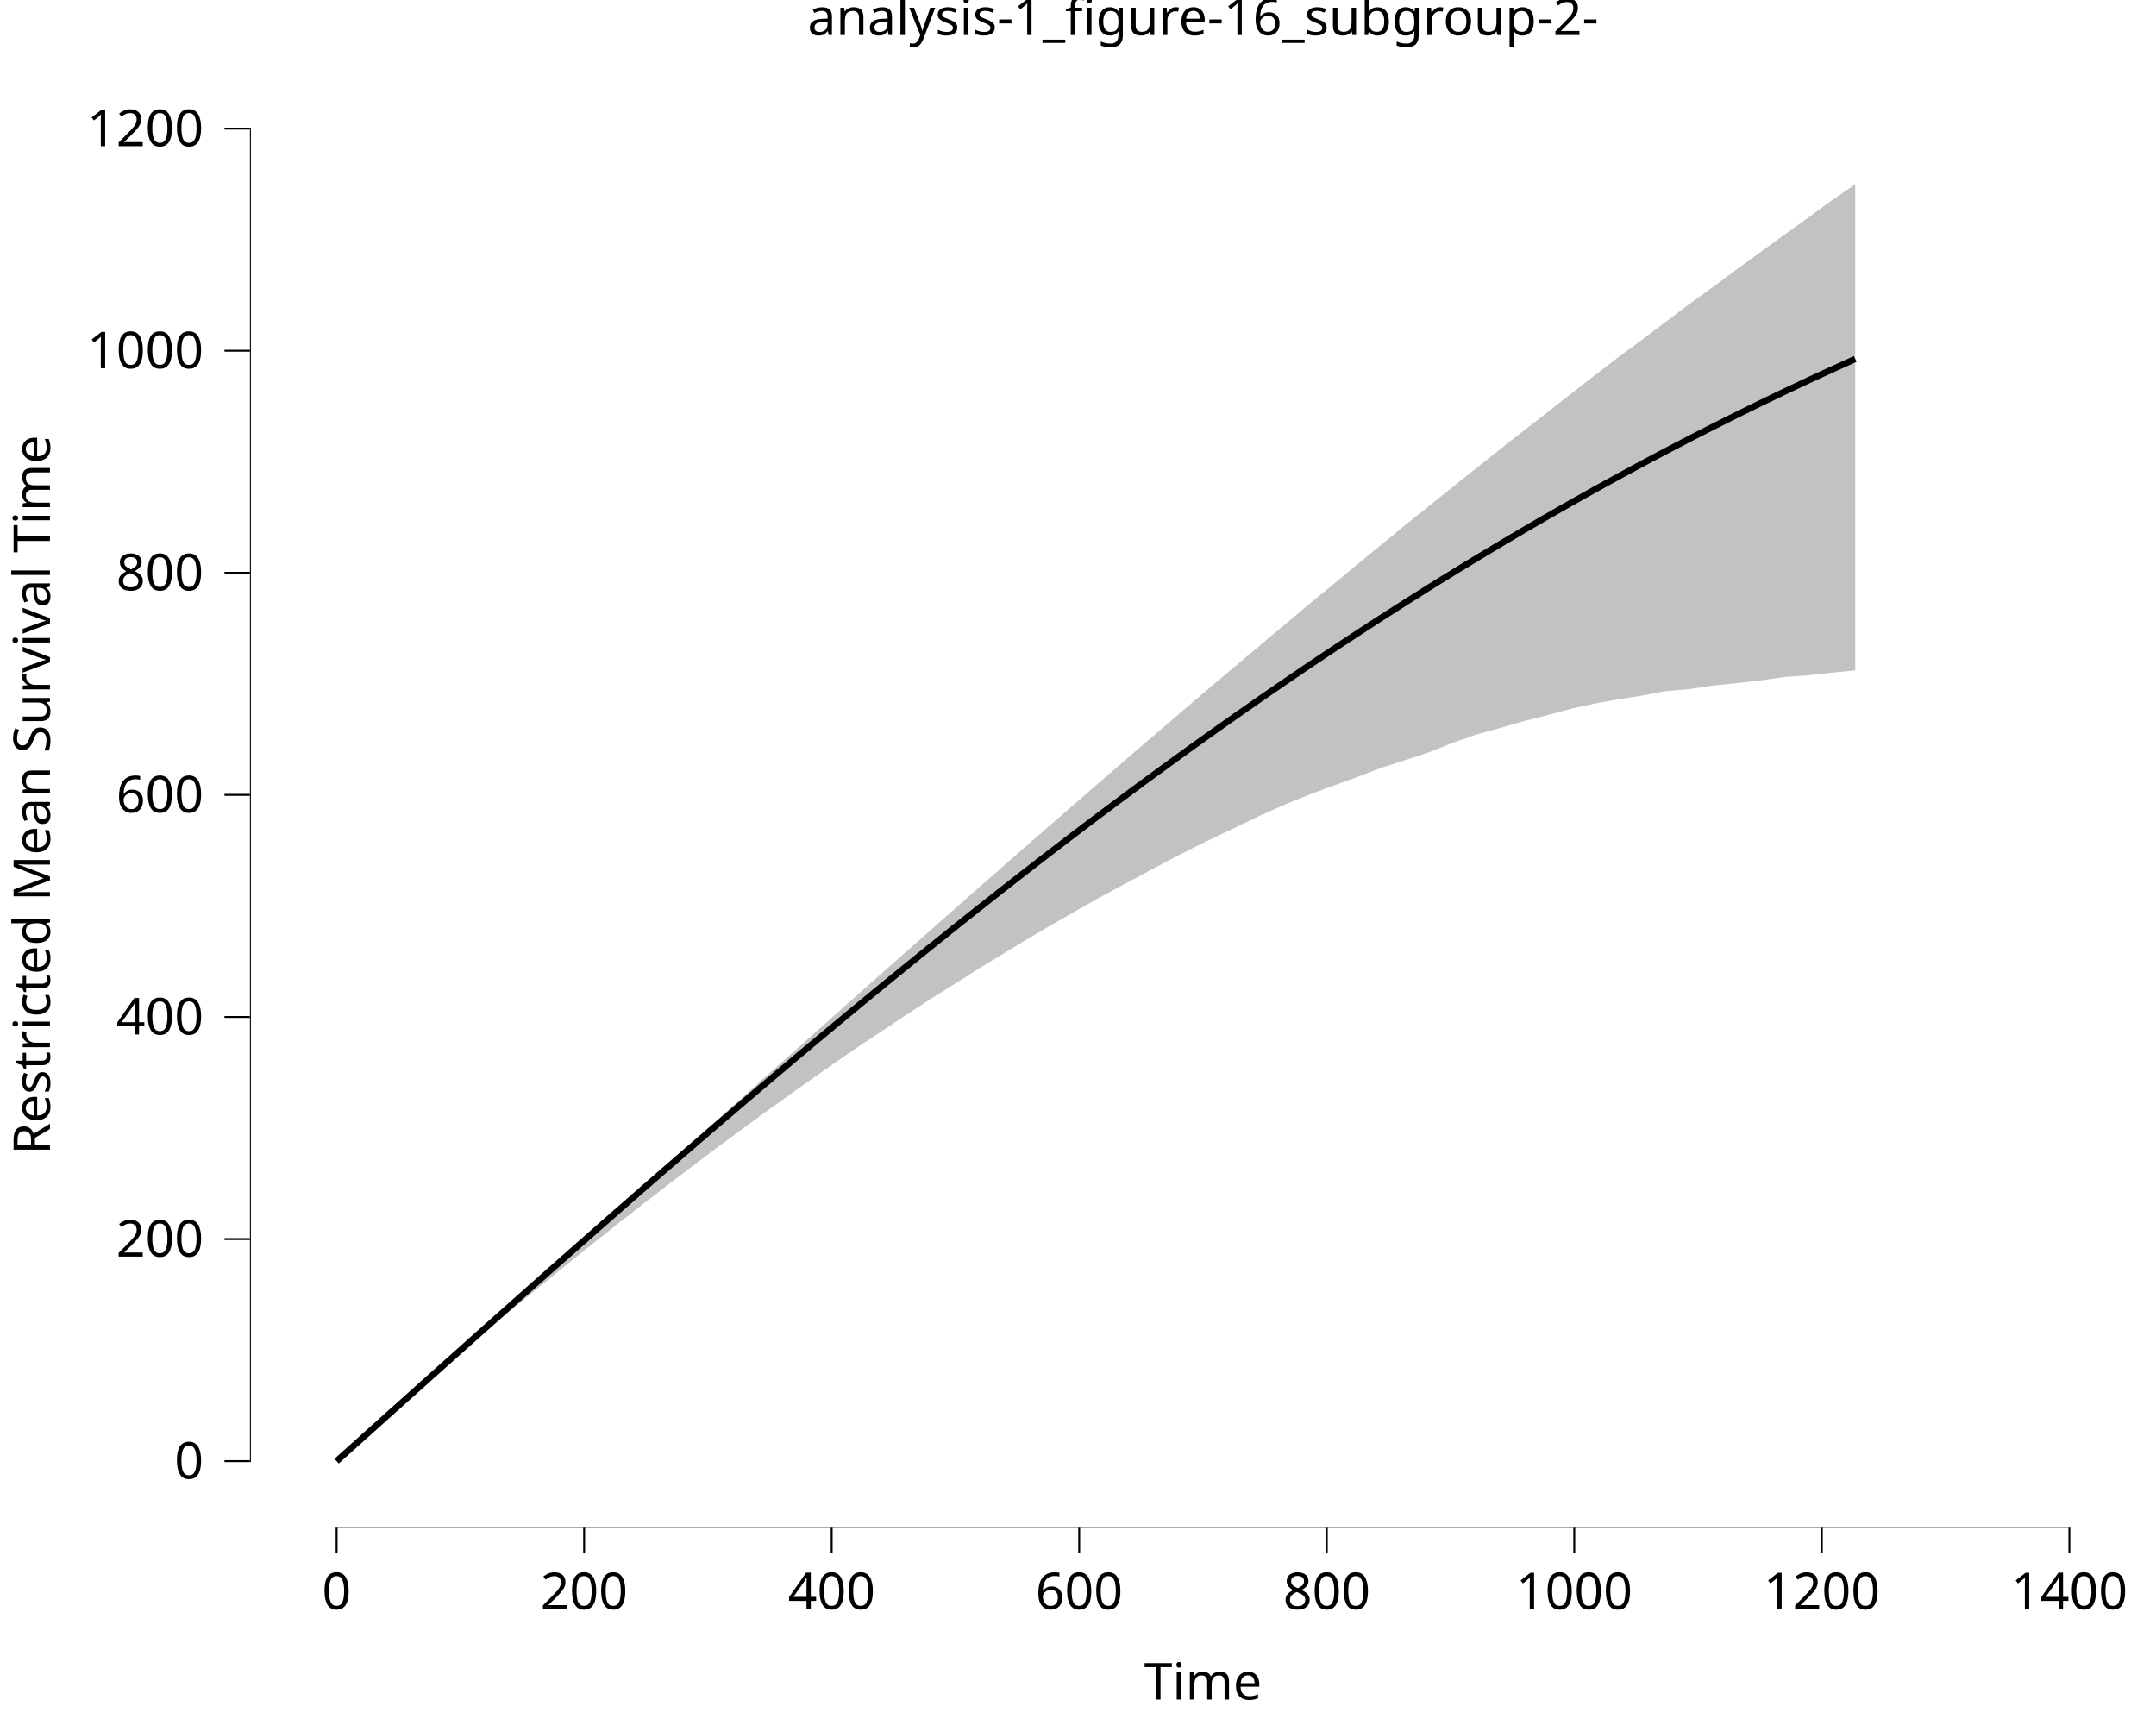
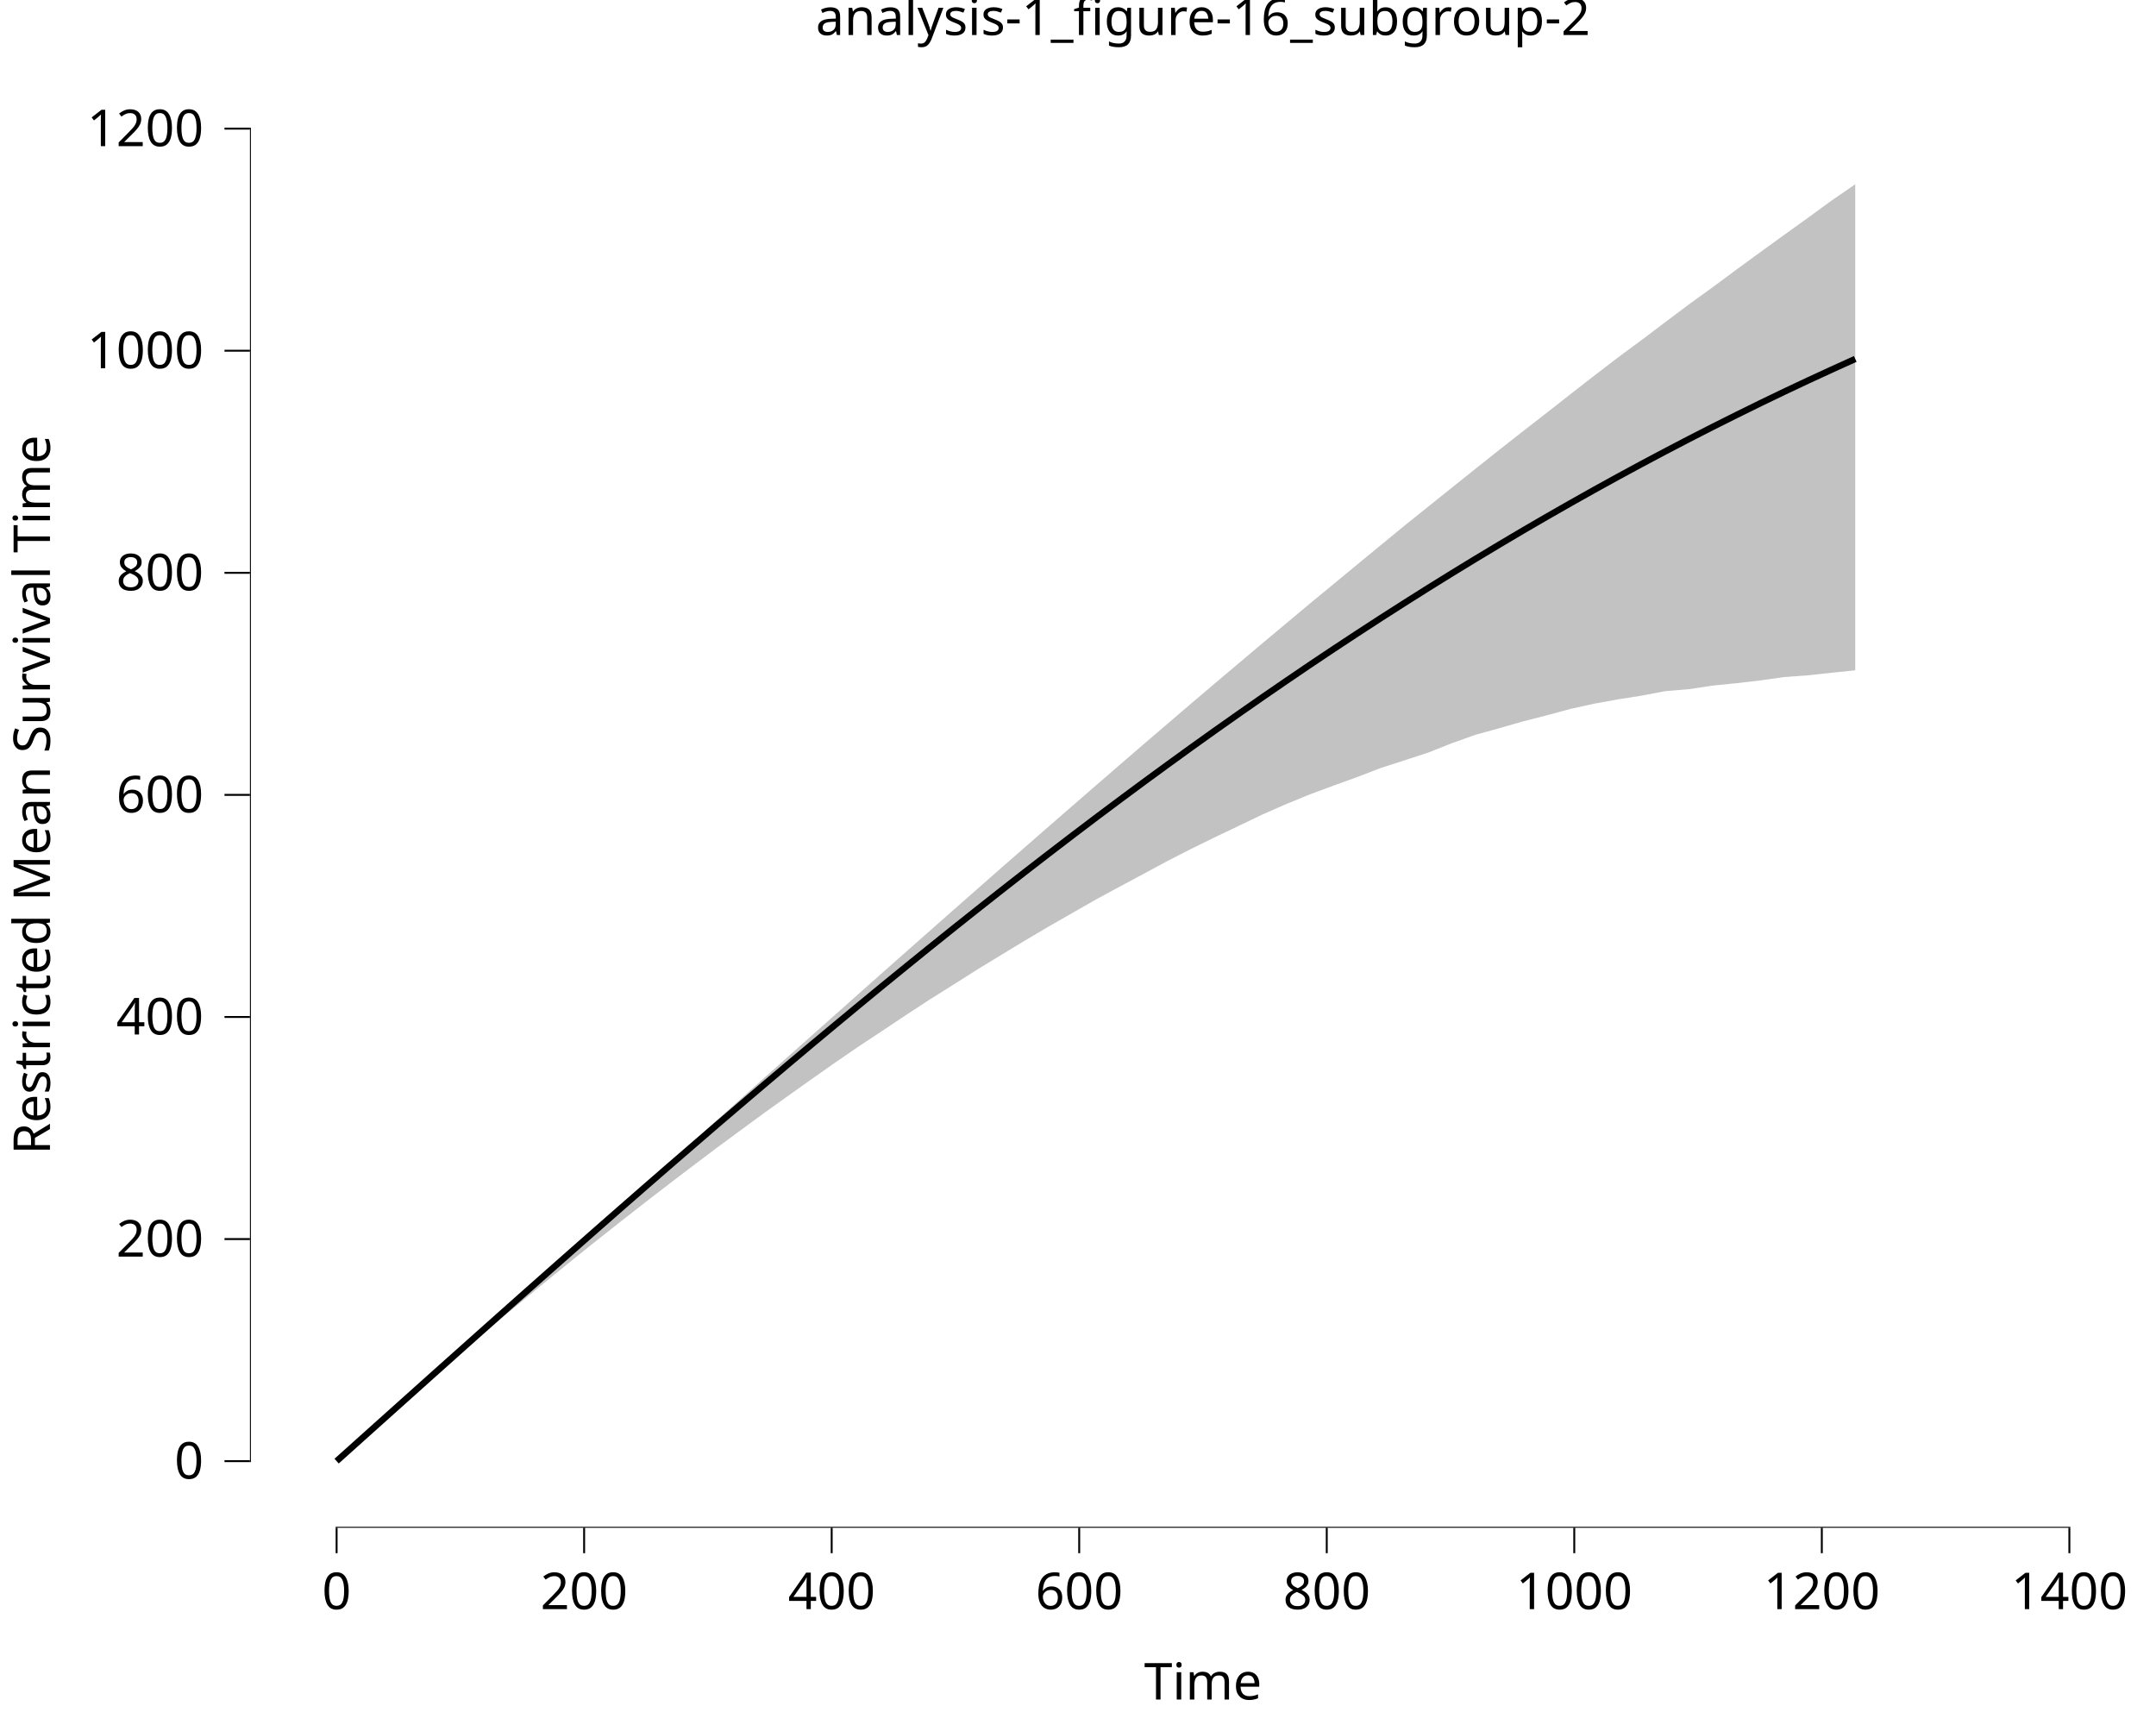
<svg xmlns="http://www.w3.org/2000/svg" class="svglite" data-engine-version="2.0" width="720.00pt" height="576.00pt" viewBox="0 0 720.00 576.00">
  <defs>
    <style type="text/css">
    .svglite line, .svglite polyline, .svglite polygon, .svglite path, .svglite rect, .svglite circle {
      fill: none;
      stroke: #000000;
      stroke-linecap: round;
      stroke-linejoin: round;
      stroke-miterlimit: 10.00;
    }
  </style>
  </defs>
  <rect width="100%" height="100%" style="stroke: none; fill: #FFFFFF;" />
  <defs>
    <clipPath id="cpMC4wMHw3MjAuMDB8MC4wMHw1NzYuMDA=">
      <rect x="0.00" y="0.00" width="720.00" height="576.00" />
    </clipPath>
  </defs>
  <g clip-path="url(#cpMC4wMHw3MjAuMDB8MC4wMHw1NzYuMDA=)">
    <rect x="0.00" y="0.00" width="720.00" height="576.00" style="stroke-width: 10.67; stroke: none;" />
  </g>
  <defs>
    <clipPath id="cpODMuNDd8NzIwLjAwfDIwLjcxfDUxMC4xNA==">
      <rect x="83.47" y="20.71" width="636.53" height="489.43" />
    </clipPath>
  </defs>
  <g clip-path="url(#cpODMuNDd8NzIwLjAwfDIwLjcxfDUxMC4xNA==)">
    <rect x="83.47" y="20.71" width="636.53" height="489.43" style="stroke-width: 10.67; stroke: none;" />
    <polygon points="112.41,487.89 120.33,480.78 128.25,473.68 136.18,466.57 144.10,459.46 152.03,452.35 159.95,445.24 167.88,438.13 175.80,431.03 183.72,423.92 191.65,416.82 199.57,409.71 207.50,402.61 215.42,395.51 223.35,388.42 231.27,381.33 239.19,374.24 247.12,367.16 255.04,360.08 262.97,353.01 270.89,345.95 278.82,338.90 286.74,331.86 294.66,324.83 302.59,317.81 310.51,310.81 318.44,303.82 326.36,296.85 334.29,289.88 342.21,282.95 350.13,276.04 358.06,269.15 365.98,262.27 373.91,255.41 381.83,248.57 389.76,241.79 397.68,235.01 405.60,228.28 413.53,221.59 421.45,214.91 429.38,208.28 437.30,201.65 445.23,195.12 453.15,188.58 461.07,182.06 469.00,175.55 476.92,169.20 484.85,162.84 492.77,156.51 500.70,150.20 508.62,143.98 516.54,137.83 524.47,131.61 532.39,125.45 540.32,119.37 548.24,113.52 556.17,107.53 564.09,101.58 572.01,95.87 579.94,89.98 587.86,84.20 595.79,78.45 603.71,72.77 611.64,66.98 619.56,61.53 619.56,223.83 611.64,224.64 603.71,225.50 595.79,226.08 587.86,227.20 579.94,228.12 572.01,228.92 564.09,230.11 556.17,230.78 548.24,232.28 540.32,233.53 532.39,234.97 524.47,236.71 516.54,238.86 508.62,240.88 500.70,243.16 492.77,245.34 484.85,248.17 476.92,251.31 469.00,253.90 461.07,256.46 453.15,259.50 445.23,262.36 437.30,265.31 429.38,268.55 421.45,272.04 413.53,275.84 405.60,279.62 397.68,283.51 389.76,287.56 381.83,291.84 373.91,296.06 365.98,300.37 358.06,304.88 350.13,309.43 342.21,314.10 334.29,318.91 326.36,323.74 318.44,328.77 310.51,333.74 302.59,338.91 294.66,344.20 286.74,349.44 278.82,354.87 270.89,360.44 262.97,366.07 255.04,371.75 247.12,377.57 239.19,383.41 231.27,389.39 223.35,395.41 215.42,401.53 207.50,407.72 199.57,413.98 191.65,420.32 183.72,426.76 175.80,433.27 167.88,439.84 159.95,446.49 152.03,453.21 144.10,460.00 136.18,466.87 128.25,473.81 120.33,480.82 112.41,487.89 " style="stroke-width: 0.00; stroke: none; stroke-linecap: butt; fill: #333333; fill-opacity: 0.30;" />
    <polyline points="112.41,487.89 120.33,480.78 128.25,473.68 136.18,466.57 144.10,459.46 152.03,452.35 159.95,445.24 167.88,438.13 175.80,431.03 183.72,423.92 191.65,416.82 199.57,409.71 207.50,402.61 215.42,395.51 223.35,388.42 231.27,381.33 239.19,374.24 247.12,367.16 255.04,360.08 262.97,353.01 270.89,345.95 278.82,338.90 286.74,331.86 294.66,324.83 302.59,317.81 310.51,310.81 318.44,303.82 326.36,296.85 334.29,289.88 342.21,282.95 350.13,276.04 358.06,269.15 365.98,262.27 373.91,255.41 381.83,248.57 389.76,241.79 397.68,235.01 405.60,228.28 413.53,221.59 421.45,214.91 429.38,208.28 437.30,201.65 445.23,195.12 453.15,188.58 461.07,182.06 469.00,175.55 476.92,169.20 484.85,162.84 492.77,156.51 500.70,150.20 508.62,143.98 516.54,137.83 524.47,131.61 532.39,125.45 540.32,119.37 548.24,113.52 556.17,107.53 564.09,101.58 572.01,95.87 579.94,89.98 587.86,84.20 595.79,78.45 603.71,72.77 611.64,66.98 619.56,61.53 " style="stroke-width: 1.07; stroke: none; stroke-linecap: butt;" />
    <polyline points="619.56,223.83 611.64,224.64 603.71,225.50 595.79,226.08 587.86,227.20 579.94,228.12 572.01,228.92 564.09,230.11 556.17,230.78 548.24,232.28 540.32,233.53 532.39,234.97 524.47,236.71 516.54,238.86 508.62,240.88 500.70,243.16 492.77,245.34 484.85,248.17 476.92,251.31 469.00,253.90 461.07,256.46 453.15,259.50 445.23,262.36 437.30,265.31 429.38,268.55 421.45,272.04 413.53,275.84 405.60,279.62 397.68,283.51 389.76,287.56 381.83,291.84 373.91,296.06 365.98,300.37 358.06,304.88 350.13,309.43 342.21,314.10 334.29,318.91 326.36,323.74 318.44,328.77 310.51,333.74 302.59,338.91 294.66,344.20 286.74,349.44 278.82,354.87 270.89,360.44 262.97,366.07 255.04,371.75 247.12,377.57 239.19,383.41 231.27,389.39 223.35,395.41 215.42,401.53 207.50,407.72 199.57,413.98 191.65,420.32 183.72,426.76 175.80,433.27 167.88,439.84 159.95,446.49 152.03,453.21 144.10,460.00 136.18,466.87 128.25,473.81 120.33,480.82 112.41,487.89 " style="stroke-width: 1.07; stroke: none; stroke-linecap: butt;" />
    <polyline points="112.41,487.89 120.33,480.78 128.25,473.68 136.18,466.58 144.10,459.48 152.03,452.40 159.95,445.33 167.88,438.27 175.80,431.23 183.72,424.21 191.65,417.21 199.57,410.24 207.50,403.29 215.42,396.37 223.35,389.48 231.27,382.63 239.19,375.80 247.12,369.02 255.04,362.28 262.97,355.57 270.89,348.91 278.82,342.30 286.74,335.73 294.66,329.21 302.59,322.75 310.51,316.33 318.44,309.97 326.36,303.67 334.29,297.42 342.21,291.23 350.13,285.11 358.06,279.04 365.98,273.04 373.91,267.11 381.83,261.24 389.76,255.44 397.68,249.70 405.60,244.04 413.53,238.45 421.45,232.93 429.38,227.48 437.30,222.10 445.23,216.80 453.15,211.58 461.07,206.43 469.00,201.36 476.92,196.36 484.85,191.44 492.77,186.60 500.70,181.84 508.62,177.15 516.54,172.55 524.47,168.02 532.39,163.57 540.32,159.20 548.24,154.91 556.17,150.70 564.09,146.57 572.01,142.52 579.94,138.55 587.86,134.65 595.79,130.83 603.71,127.10 611.64,123.44 619.56,119.85 " style="stroke-width: 2.13; stroke-linecap: butt;" />
    <line x1="112.09" y1="510.14" x2="691.39" y2="510.14" style="stroke-width: 0.64; stroke-linecap: butt;" />
    <line x1="83.47" y1="488.21" x2="83.47" y2="42.64" style="stroke-width: 0.64; stroke-linecap: butt;" />
    <rect x="83.47" y="20.71" width="636.53" height="489.43" style="stroke-width: 0.00; stroke: none;" />
  </g>
  <g clip-path="url(#cpMC4wMHw3MjAuMDB8MC4wMHw1NzYuMDA=)">
    <polyline points="83.47,510.14 83.47,20.71 " style="stroke-width: 0.00; stroke: none; stroke-linecap: butt;" />
    <text x="67.99" y="493.74" text-anchor="end" style="font-size: 17.00px; font-family: sans;" textLength="9.46px" lengthAdjust="spacingAndGlyphs">0</text>
    <text x="67.99" y="419.59" text-anchor="end" style="font-size: 17.00px; font-family: sans;" textLength="28.37px" lengthAdjust="spacingAndGlyphs">200</text>
    <text x="67.99" y="345.43" text-anchor="end" style="font-size: 17.00px; font-family: sans;" textLength="28.37px" lengthAdjust="spacingAndGlyphs">400</text>
    <text x="67.99" y="271.27" text-anchor="end" style="font-size: 17.00px; font-family: sans;" textLength="28.37px" lengthAdjust="spacingAndGlyphs">600</text>
    <text x="67.99" y="197.12" text-anchor="end" style="font-size: 17.00px; font-family: sans;" textLength="28.37px" lengthAdjust="spacingAndGlyphs">800</text>
    <text x="67.99" y="122.96" text-anchor="end" style="font-size: 17.00px; font-family: sans;" textLength="37.82px" lengthAdjust="spacingAndGlyphs">1000</text>
    <text x="67.99" y="48.80" text-anchor="end" style="font-size: 17.00px; font-family: sans;" textLength="37.82px" lengthAdjust="spacingAndGlyphs">1200</text>
    <polyline points="74.97,487.89 83.47,487.89 " style="stroke-width: 0.64; stroke-linecap: butt;" />
    <polyline points="74.97,413.74 83.47,413.74 " style="stroke-width: 0.64; stroke-linecap: butt;" />
    <polyline points="74.97,339.58 83.47,339.58 " style="stroke-width: 0.64; stroke-linecap: butt;" />
    <polyline points="74.97,265.42 83.47,265.42 " style="stroke-width: 0.64; stroke-linecap: butt;" />
    <polyline points="74.97,191.27 83.47,191.27 " style="stroke-width: 0.64; stroke-linecap: butt;" />
    <polyline points="74.97,117.11 83.47,117.11 " style="stroke-width: 0.64; stroke-linecap: butt;" />
    <polyline points="74.97,42.95 83.47,42.95 " style="stroke-width: 0.64; stroke-linecap: butt;" />
    <polyline points="83.47,510.14 720.00,510.14 " style="stroke-width: 0.00; stroke: none; stroke-linecap: butt;" />
    <polyline points="112.41,518.64 112.41,510.14 " style="stroke-width: 0.64; stroke-linecap: butt;" />
    <polyline points="195.07,518.64 195.07,510.14 " style="stroke-width: 0.64; stroke-linecap: butt;" />
    <polyline points="277.74,518.64 277.74,510.14 " style="stroke-width: 0.64; stroke-linecap: butt;" />
    <polyline points="360.40,518.64 360.40,510.14 " style="stroke-width: 0.64; stroke-linecap: butt;" />
    <polyline points="443.07,518.64 443.07,510.14 " style="stroke-width: 0.64; stroke-linecap: butt;" />
    <polyline points="525.73,518.64 525.73,510.14 " style="stroke-width: 0.64; stroke-linecap: butt;" />
    <polyline points="608.40,518.64 608.40,510.14 " style="stroke-width: 0.64; stroke-linecap: butt;" />
    <polyline points="691.07,518.64 691.07,510.14 " style="stroke-width: 0.64; stroke-linecap: butt;" />
    <text x="112.41" y="537.32" text-anchor="middle" style="font-size: 17.00px; font-family: sans;" textLength="9.46px" lengthAdjust="spacingAndGlyphs">0</text>
    <text x="195.07" y="537.32" text-anchor="middle" style="font-size: 17.00px; font-family: sans;" textLength="28.37px" lengthAdjust="spacingAndGlyphs">200</text>
    <text x="277.74" y="537.32" text-anchor="middle" style="font-size: 17.00px; font-family: sans;" textLength="28.37px" lengthAdjust="spacingAndGlyphs">400</text>
    <text x="360.40" y="537.32" text-anchor="middle" style="font-size: 17.00px; font-family: sans;" textLength="28.37px" lengthAdjust="spacingAndGlyphs">600</text>
    <text x="443.07" y="537.32" text-anchor="middle" style="font-size: 17.00px; font-family: sans;" textLength="28.37px" lengthAdjust="spacingAndGlyphs">800</text>
    <text x="525.73" y="537.32" text-anchor="middle" style="font-size: 17.00px; font-family: sans;" textLength="37.82px" lengthAdjust="spacingAndGlyphs">1000</text>
    <text x="608.40" y="537.32" text-anchor="middle" style="font-size: 17.00px; font-family: sans;" textLength="37.82px" lengthAdjust="spacingAndGlyphs">1200</text>
    <text x="691.07" y="537.32" text-anchor="middle" style="font-size: 17.00px; font-family: sans;" textLength="37.82px" lengthAdjust="spacingAndGlyphs">1400</text>
    <text x="401.74" y="567.49" text-anchor="middle" style="font-size: 17.00px; font-family: sans;" textLength="37.78px" lengthAdjust="spacingAndGlyphs">Time</text>
    <text transform="translate(16.68,265.42) rotate(-90)" text-anchor="middle" style="font-size: 17.00px; font-family: sans;" textLength="231.50px" lengthAdjust="spacingAndGlyphs">Restricted Mean Survival Time</text>
-     <text x="401.74" y="11.70" text-anchor="middle" style="font-size: 17.00px; font-family: sans;" textLength="254.24px" lengthAdjust="spacingAndGlyphs">analysis-1_figure-16_subgroup-2-</text>
+     <text x="401.74" y="11.70" text-anchor="middle" style="font-size: 17.00px; font-family: sans;" textLength="248.57px" lengthAdjust="spacingAndGlyphs">analysis-1_figure-16_subgroup-2</text>
  </g>
</svg>
